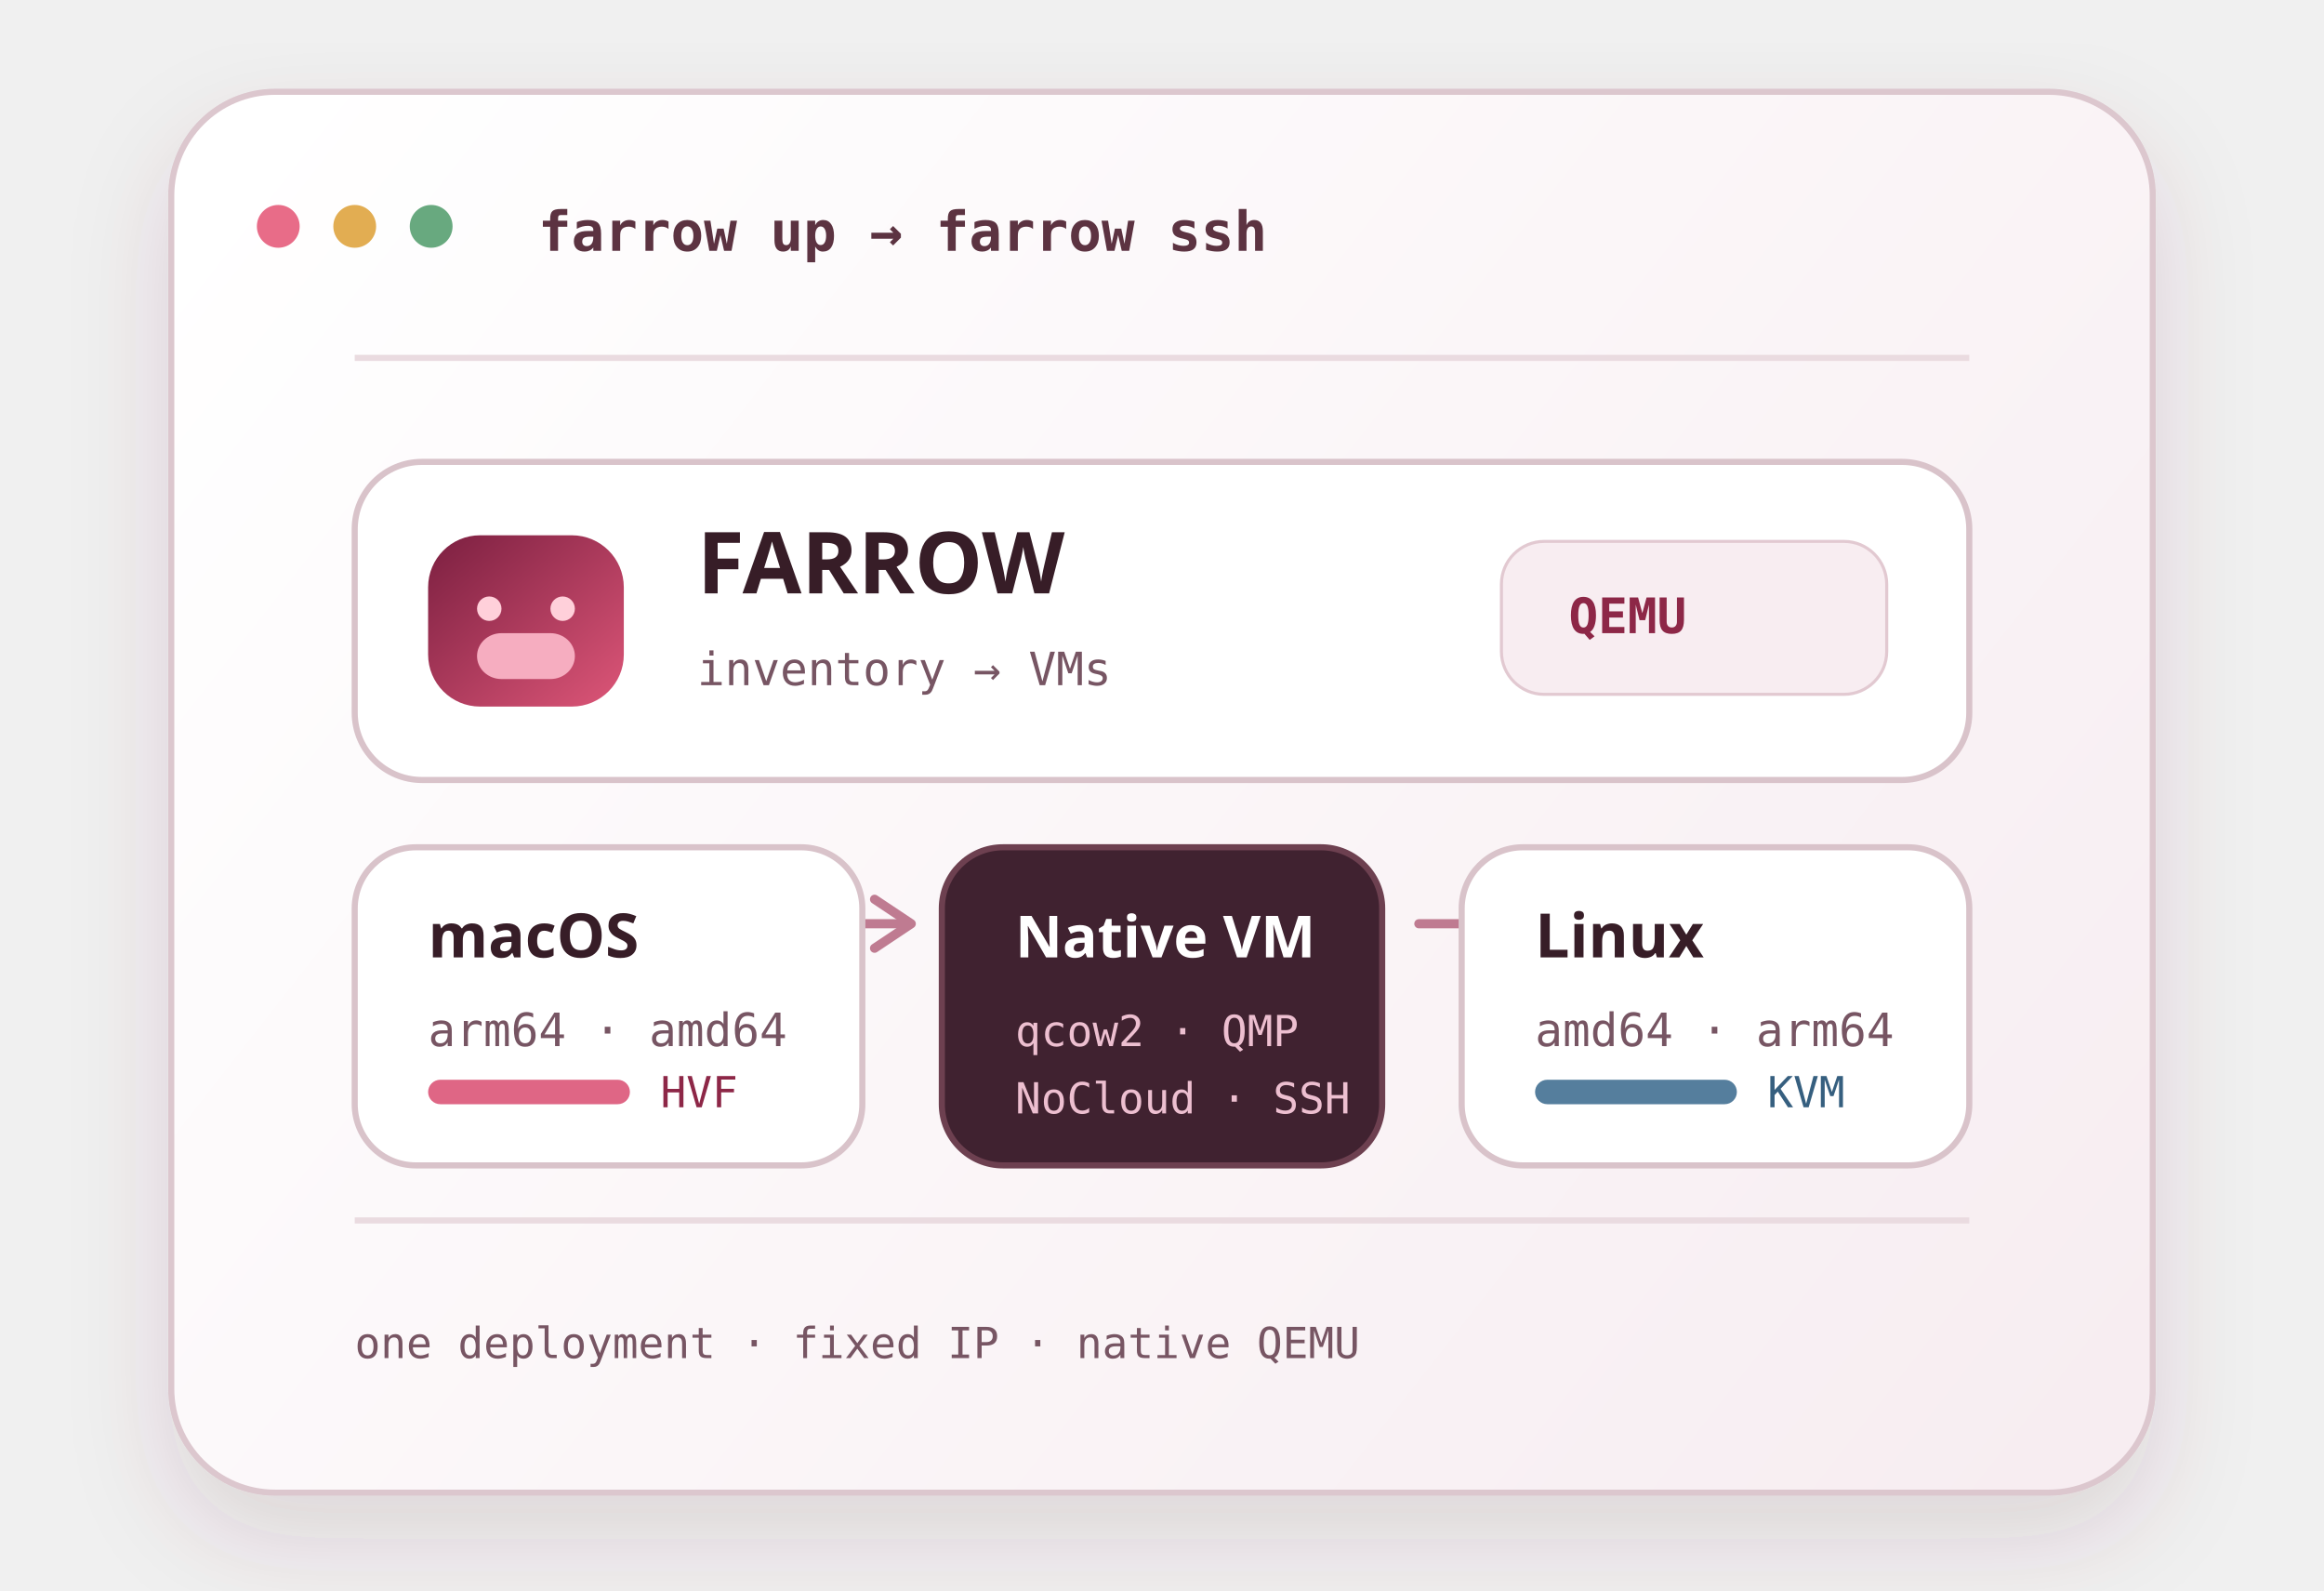
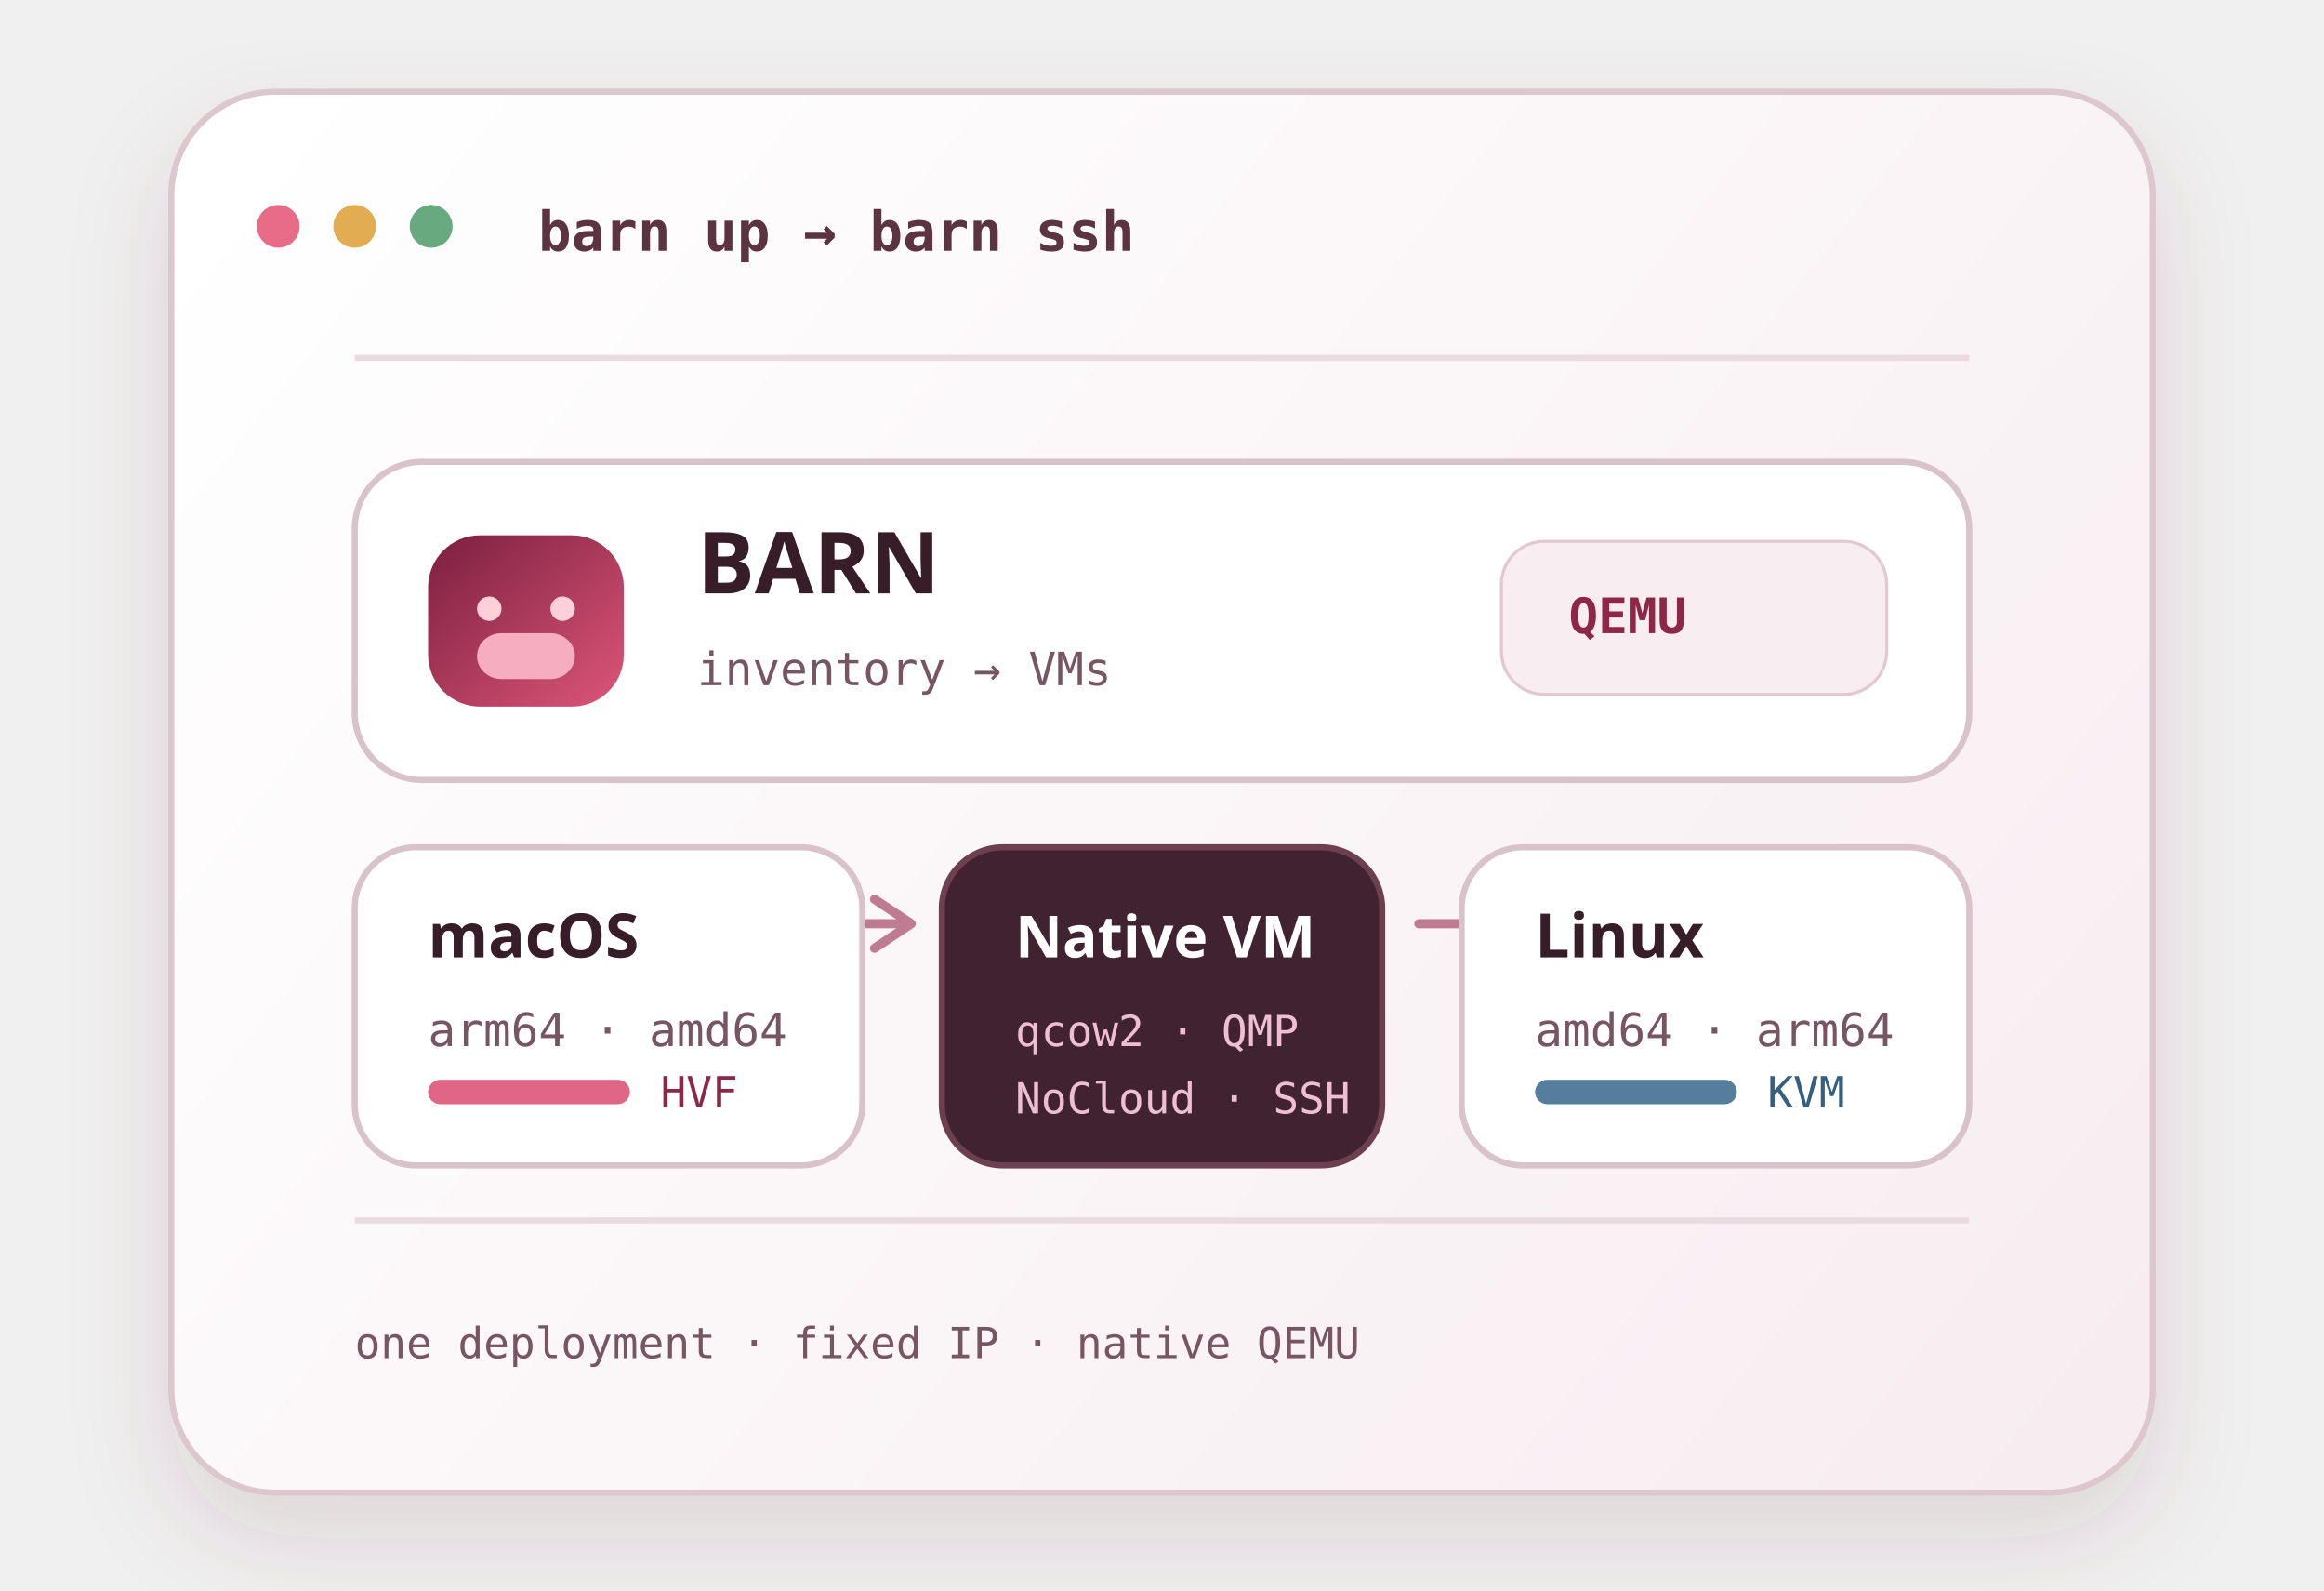
<svg xmlns="http://www.w3.org/2000/svg" viewBox="0 0 760 520" role="img" aria-labelledby="title desc">
  <defs>
    <linearGradient id="panel" x1="88" y1="32" x2="670" y2="488" gradientUnits="userSpaceOnUse">
      <stop stop-color="#fff" />
      <stop offset="1" stop-color="#f7edf1" />
    </linearGradient>
    <linearGradient id="brand" x1="0" y1="0" x2="1" y2="1">
      <stop stop-color="#7b1f40" />
      <stop offset="1" stop-color="#dd5678" />
    </linearGradient>
    <filter id="shadow" x="-20%" y="-20%" width="140%" height="160%">
      <feDropShadow dx="0" dy="14" stdDeviation="16" flood-color="#6e263d" flood-opacity=".14" />
    </filter>
  </defs>
  <rect x="56" y="30" width="648" height="458" rx="34" fill="url(#panel)" stroke="#dcc7ce" stroke-width="2" filter="url(#shadow)" />
  <path d="M116 117h528M116 399h528" stroke="#eadbe0" stroke-width="2" />
  <circle cx="91" cy="74" r="7" fill="#e86c88" />
  <circle cx="116" cy="74" r="7" fill="#e2ad52" />
  <circle cx="141" cy="74" r="7" fill="#68a97f" />
-   <text x="176" y="82" fill="#5c3341" font-family="ui-monospace, SFMono-Regular, Menlo, monospace" font-size="18" font-weight="700">farrow up → farrow ssh</text>
+   <text x="176" y="82" fill="#5c3341" font-family="ui-monospace, SFMono-Regular, Menlo, monospace" font-size="18" font-weight="700">barn up → barn ssh</text>
  <rect x="116" y="151" width="528" height="104" rx="22" fill="#fff" stroke="#d9c3ca" stroke-width="2" />
  <rect x="140" y="175" width="64" height="56" rx="17" fill="url(#brand)" />
  <circle cx="160" cy="199" r="4" fill="#ffd0da" />
  <circle cx="184" cy="199" r="4" fill="#ffd0da" />
  <rect x="156" y="207" width="32" height="15" rx="8" fill="#f6adc0" />
-   <text x="228" y="194" fill="#371d27" font-family="ui-sans-serif, system-ui" font-size="28" font-weight="800">FARROW</text>
+   <text x="228" y="194" fill="#371d27" font-family="ui-sans-serif, system-ui" font-size="28" font-weight="800">BARN</text>
  <text x="228" y="224" fill="#775563" font-family="ui-monospace, SFMono-Regular, Menlo, monospace" font-size="15">inventory → VMs</text>
  <rect x="491" y="177" width="126" height="50" rx="14" fill="#f8edf1" stroke="#e2c9d1" />
  <text x="513" y="207" fill="#8d2747" font-family="ui-monospace, SFMono-Regular, Menlo, monospace" font-size="16" font-weight="700">QEMU</text>
  <path d="M208 302h88M464 302h88" stroke="#bf7b91" stroke-width="3" stroke-linecap="round" />
  <path d="m286 294 12 8-12 8M542 294l12 8-12 8" fill="none" stroke="#bf7b91" stroke-width="3" stroke-linecap="round" stroke-linejoin="round" />
  <rect x="116" y="277" width="166" height="104" rx="20" fill="#fff" stroke="#d9c3ca" stroke-width="2" />
  <text x="140" y="313" fill="#371d27" font-family="ui-sans-serif, system-ui" font-size="20" font-weight="750">macOS</text>
  <text x="140" y="342" fill="#775563" font-family="ui-monospace, SFMono-Regular, Menlo, monospace" font-size="15">arm64 · amd64</text>
  <rect x="140" y="353" width="66" height="8" rx="4" fill="#df6685" />
  <text x="216" y="362" fill="#8d2747" font-family="ui-monospace, SFMono-Regular, Menlo, monospace" font-size="14">HVF</text>
  <rect x="478" y="277" width="166" height="104" rx="20" fill="#fff" stroke="#d9c3ca" stroke-width="2" />
  <text x="502" y="313" fill="#371d27" font-family="ui-sans-serif, system-ui" font-size="20" font-weight="750">Linux</text>
  <text x="502" y="342" fill="#775563" font-family="ui-monospace, SFMono-Regular, Menlo, monospace" font-size="15">amd64 · arm64</text>
  <rect x="502" y="353" width="66" height="8" rx="4" fill="#557e9d" />
  <text x="578" y="362" fill="#365f7f" font-family="ui-monospace, SFMono-Regular, Menlo, monospace" font-size="14">KVM</text>
  <rect x="308" y="277" width="144" height="104" rx="20" fill="#402230" stroke="#6d4050" stroke-width="2" />
  <text x="332" y="313" fill="#fff" font-family="ui-sans-serif, system-ui" font-size="19" font-weight="750">Native VM</text>
  <text x="332" y="342" fill="#edbfd0" font-family="ui-monospace, SFMono-Regular, Menlo, monospace" font-size="14">qcow2 · QMP</text>
  <text x="332" y="364" fill="#edbfd0" font-family="ui-monospace, SFMono-Regular, Menlo, monospace" font-size="14">NoCloud · SSH</text>
  <text x="116" y="444" fill="#775563" font-family="ui-monospace, SFMono-Regular, Menlo, monospace" font-size="14">one deployment · fixed IP · native QEMU</text>
</svg>
